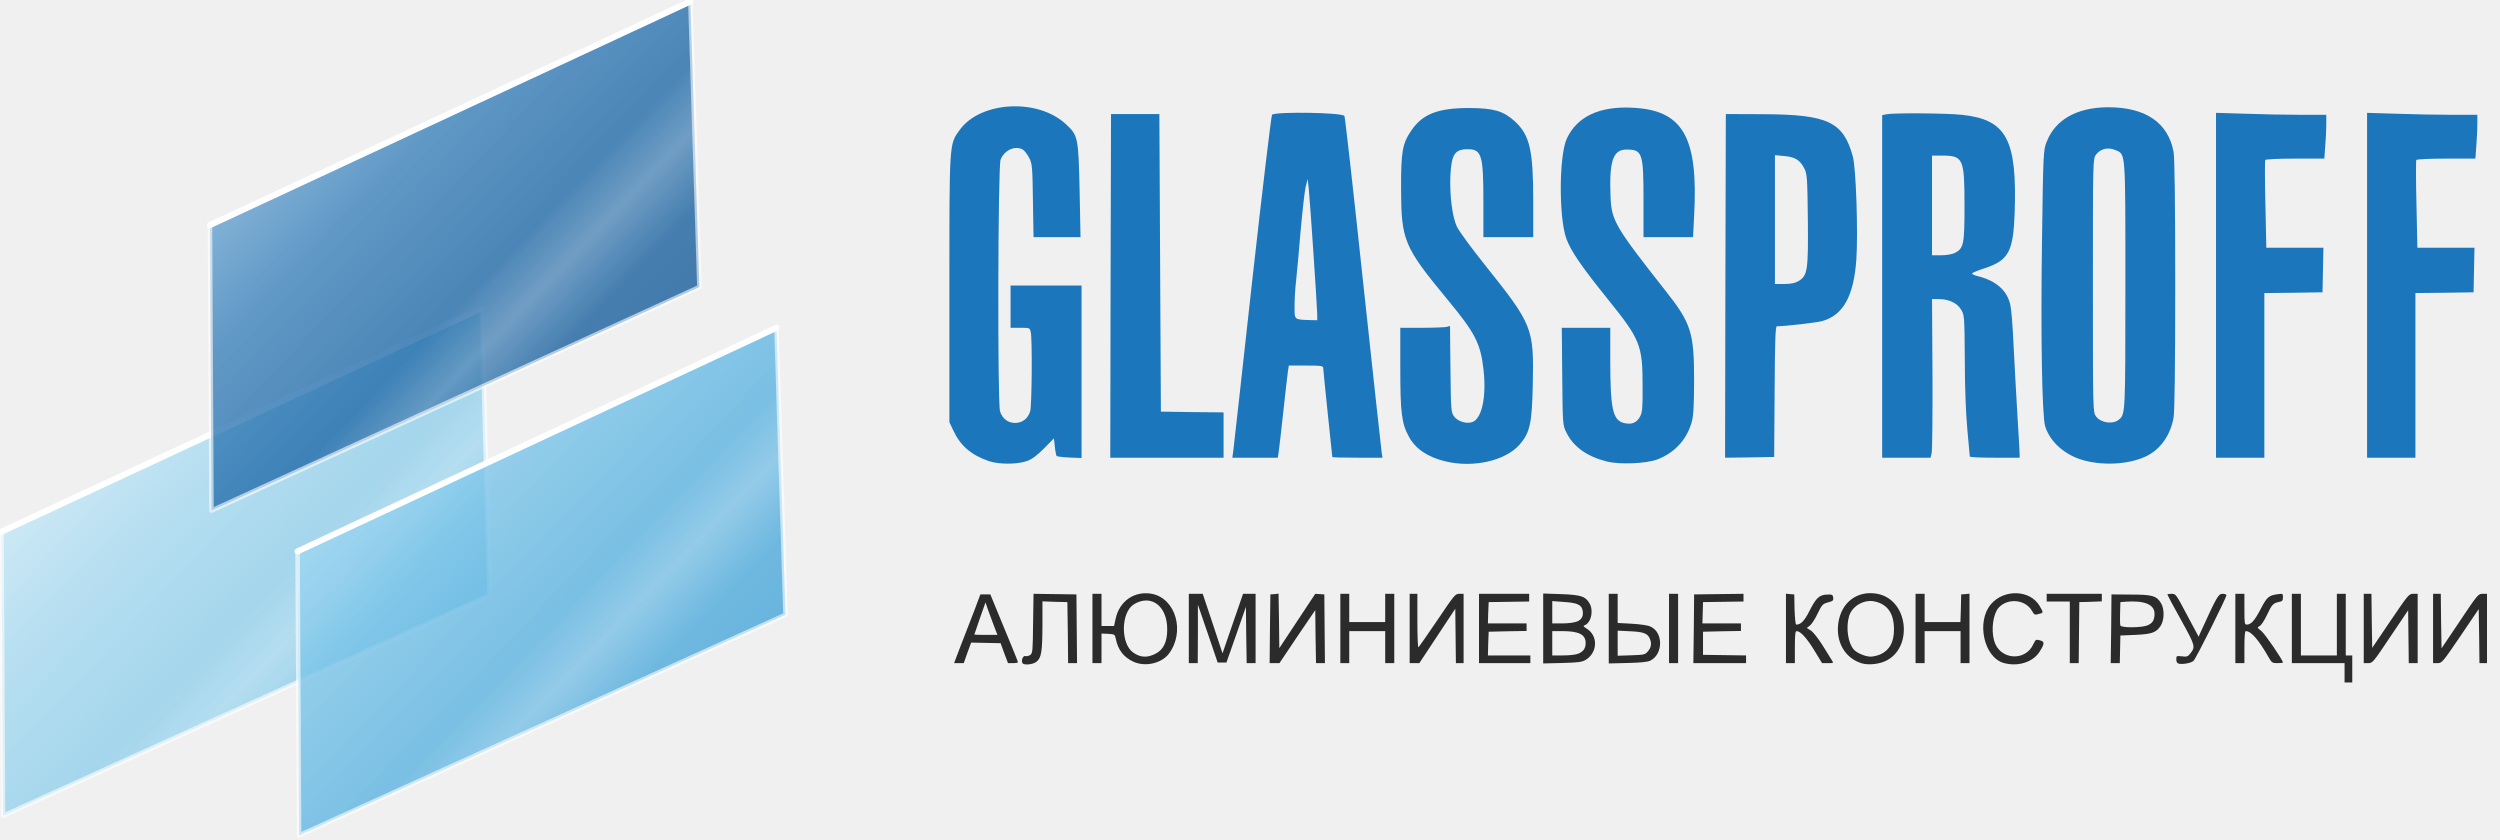
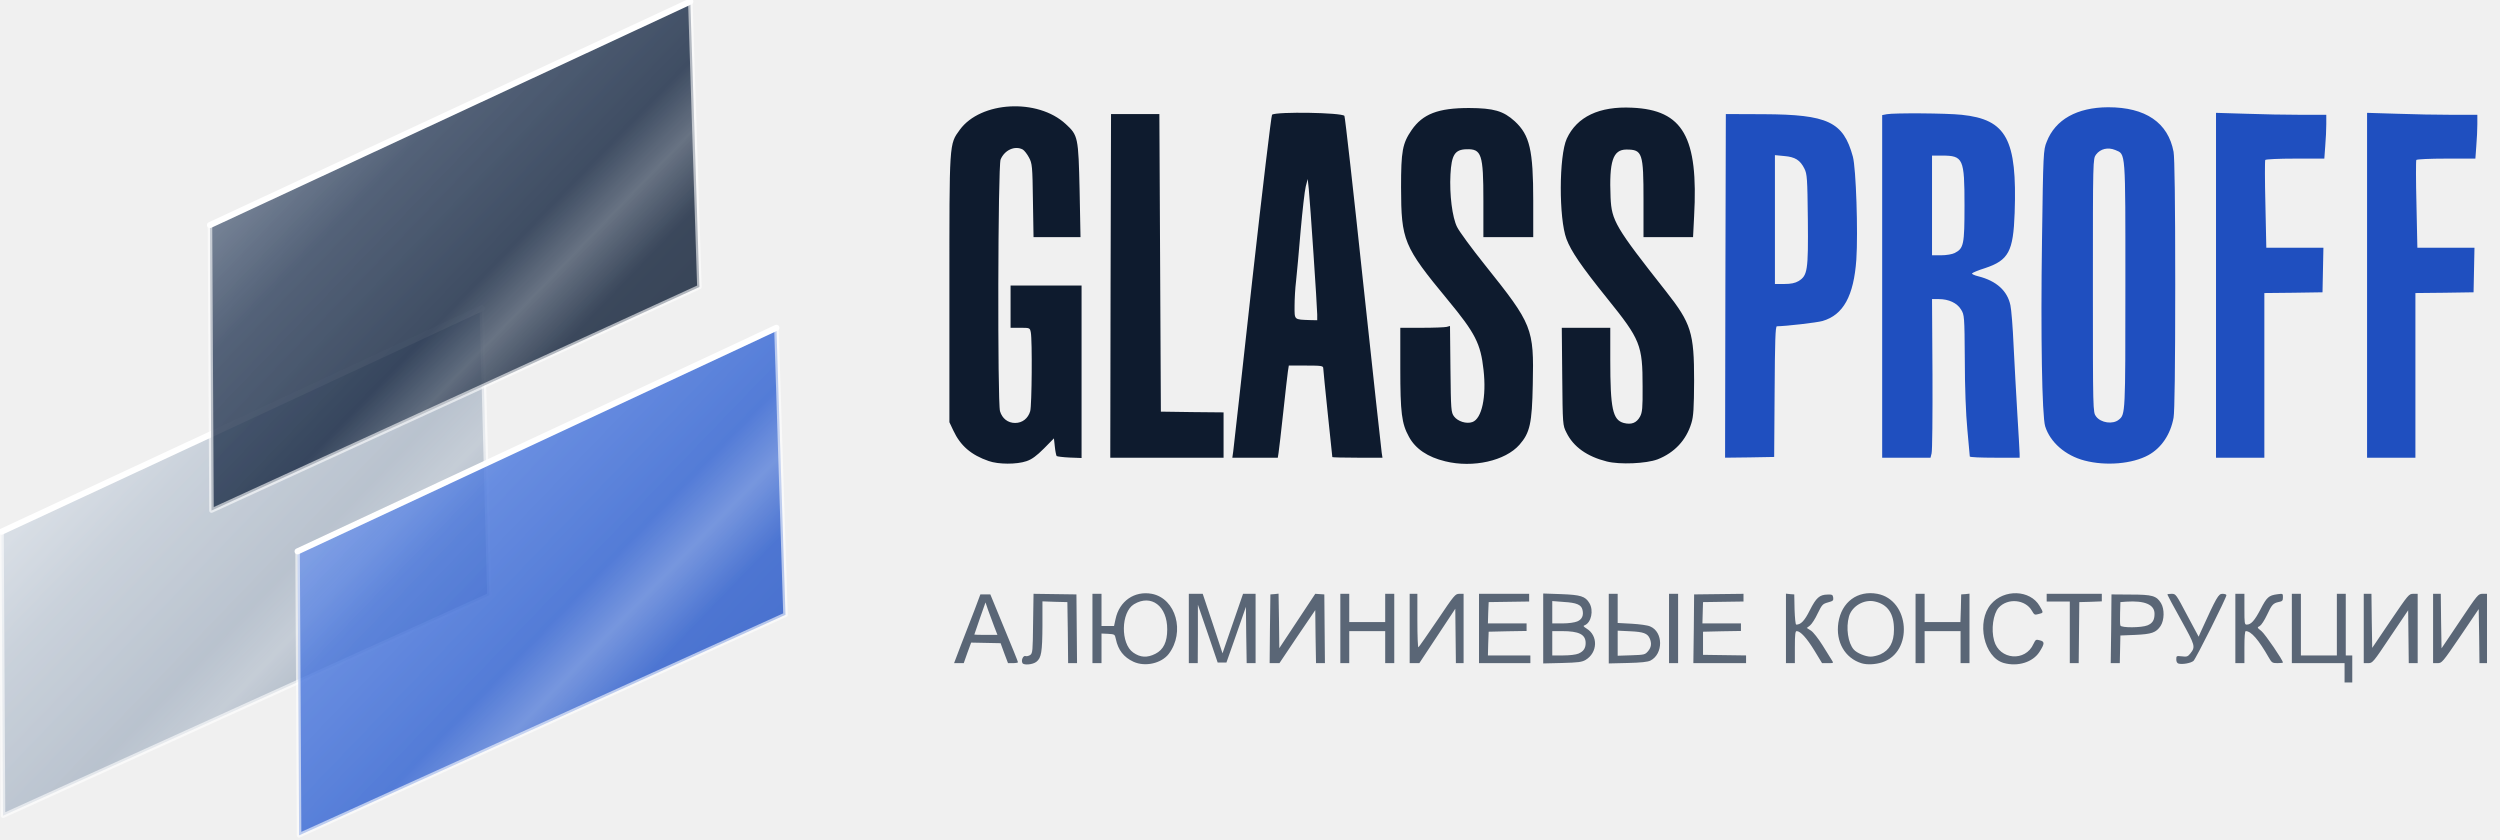
<svg xmlns="http://www.w3.org/2000/svg" viewBox="0 0 1655 556" role="img" aria-label="GlassProff - алюминиевые конструкции">
  <defs>
    <linearGradient id="sh" x1="0" y1="0" x2="1" y2="1">
      <stop offset="0" stop-color="#fff" stop-opacity=".55" />
      <stop offset=".35" stop-color="#fff" stop-opacity=".08" />
      <stop offset=".55" stop-color="#fff" stop-opacity="0" />
      <stop offset=".62" stop-color="#fff" stop-opacity=".22" />
      <stop offset=".7" stop-color="#fff" stop-opacity="0" />
    </linearGradient>
    <linearGradient id="glt" x1="0" y1="0" x2="1" y2="1">
-       <stop offset="0" stop-color="#BFE6F7" />
-       <stop offset="1" stop-color="#6CBDE2" />
+       <stop offset="0" stop-color="#D5DDE6" />
+       <stop offset="1" stop-color="#8E9CAE" />
    </linearGradient>
    <linearGradient id="gmd" x1="0" y1="0" x2="1" y2="1">
-       <stop offset="0" stop-color="#8ED3F1" />
-       <stop offset="1" stop-color="#3399D3" />
+       <stop offset="0" stop-color="#4F7FE8" />
+       <stop offset="1" stop-color="#1F4FBF" />
    </linearGradient>
    <linearGradient id="gdk" x1="0" y1="0" x2="1" y2="1">
-       <stop offset="0" stop-color="#3C8DCB" />
-       <stop offset="1" stop-color="#0B4F8C" />
+       <stop offset="0" stop-color="#2E4466" />
+       <stop offset="1" stop-color="#0E1B2E" />
    </linearGradient>
  </defs>
-   <polygon points="1,352 319,204 324,394 2,540" fill="url(#glt)" fill-opacity=".8" />
+   <polygon points="1,352 319,204 324,394 2,540" fill="url(#glt)" fill-opacity=".84" />
  <polygon points="1,352 319,204 324,394 2,540" fill="url(#sh)" />
  <polygon points="1,352 319,204 324,394 2,540" fill="none" stroke="#fff" stroke-opacity=".6" stroke-width="3" stroke-linejoin="round" />
  <line x1="1" y1="352" x2="319" y2="204" stroke="#fff" stroke-width="4" stroke-linecap="round" />
-   <polygon points="197,365 514,217 520,407 198,553" fill="url(#gmd)" fill-opacity=".8" />
+   <polygon points="197,365 514,217 520,407 198,553" fill="url(#gmd)" fill-opacity=".84" />
  <polygon points="197,365 514,217 520,407 198,553" fill="url(#sh)" />
  <polygon points="197,365 514,217 520,407 198,553" fill="none" stroke="#fff" stroke-opacity=".6" stroke-width="3" stroke-linejoin="round" />
  <line x1="197" y1="365" x2="514" y2="217" stroke="#fff" stroke-width="4" stroke-linecap="round" />
-   <polygon points="139,149 457,1 463,190 140,338" fill="url(#gdk)" fill-opacity=".8" />
+   <polygon points="139,149 457,1 463,190 140,338" fill="url(#gdk)" fill-opacity=".84" />
  <polygon points="139,149 457,1 463,190 140,338" fill="url(#sh)" />
  <polygon points="139,149 457,1 463,190 140,338" fill="none" stroke="#fff" stroke-opacity=".6" stroke-width="3" stroke-linejoin="round" />
  <line x1="139" y1="149" x2="457" y2="1" stroke="#fff" stroke-width="4" stroke-linecap="round" />
-   <path fill="#1B76BC" d="M654.5 305.2C642.9 301.2 635.8 295.1 631.1 285.0L628.5 279.5L628.5 191.5C628.5 93.3 628.3 95.7 635.4 85.9C649.2 67.0 686.9 64.9 705.5 82.1C713.7 89.6 713.9 90.8 714.7 126.0L715.3 157.0L699.8 157.0L684.2 157.0L683.8 132.8C683.5 110.0 683.3 108.2 681.2 104.3C680.0 102.0 678.1 99.6 677.1 99.0C671.9 96.2 665.0 99.3 662.4 105.6C660.6 109.8 660.3 266.0 662.0 272.2C663.4 277.0 667.2 280.0 672.0 280.0C676.8 280.0 680.6 277.0 682.0 272.2C683.1 268.2 683.4 225.3 682.4 220.1C681.8 217.0 681.7 217.0 675.4 217.0L669.0 217.0L669.0 203.0L669.0 189.0L692.5 189.0L716.0 189.0L716.0 246.1L716.0 303.2L708.1 302.9C703.7 302.7 699.9 302.2 699.5 301.9C699.2 301.5 698.6 298.7 698.3 295.7L697.7 290.2L691.1 296.9C686.2 301.8 683.1 304.1 679.5 305.3C673.1 307.5 661.0 307.5 654.5 305.2ZM956.8 305.4C945.1 302.6 937.0 297.1 932.7 289.1C927.9 280.4 927.0 273.3 927.0 243.8L927.0 217.0L941.2 217.0C949.1 217.0 956.5 216.7 957.7 216.4L959.9 215.8L960.2 244.3C960.5 271.5 960.6 273.0 962.6 275.7C965.1 279.0 970.8 280.8 974.7 279.4C981.0 277.2 984.1 262.6 982.1 244.9C980.2 227.5 976.7 220.6 958.4 198.5C929.1 163.0 927.6 159.3 927.5 124.0C927.5 100.0 928.4 95.0 934.5 86.1C941.9 75.4 952.1 71.5 972.5 71.5C988.9 71.6 995.2 73.4 1002.8 80.3C1012.7 89.5 1015.0 99.3 1015.0 133.0L1015.0 157.0L998.5 157.0L982.0 157.0L982.0 132.8C982.0 102.0 980.8 98.5 970.8 98.8C963.1 99.0 960.9 102.5 960.2 115.5C959.5 128.7 961.4 144.0 964.6 150.3C966.0 153.2 974.3 164.5 983.1 175.5C1014.6 214.9 1015.5 217.2 1014.7 254.5C1014.2 280.4 1012.8 286.5 1005.9 294.4C996.5 305.1 975.1 309.9 956.8 305.4ZM1063.7 305.5C1050.6 302.2 1041.6 295.8 1037.0 286.4C1034.5 281.5 1034.5 281.2 1034.2 249.2L1033.9 217.0L1049.9 217.0L1066.0 217.0L1066.0 238.2C1066.0 270.6 1067.6 278.0 1074.9 280.0C1080.0 281.3 1083.4 280.0 1085.7 275.8C1087.2 273.0 1087.5 270.1 1087.4 256.0C1087.4 228.3 1086.0 224.9 1064.0 197.6C1046.7 176.1 1040.1 166.4 1037.0 158.2C1031.9 144.6 1032.0 103.2 1037.2 91.8C1043.9 77.3 1058.7 70.2 1080.5 71.3C1114.2 72.8 1124.4 90.7 1121.5 143.2L1120.8 157.0L1104.4 157.0L1088.0 157.0L1088.0 132.5C1088.0 101.2 1087.3 99.0 1076.7 99.0C1067.7 99.0 1065.2 106.8 1066.2 130.8C1066.9 146.1 1069.3 150.3 1102.9 192.9C1119.6 214.1 1121.5 220.3 1121.5 252.0C1121.4 270.2 1121.1 275.6 1119.7 280.1C1116.3 291.4 1108.5 299.7 1097.3 304.1C1089.8 306.9 1072.4 307.7 1063.7 305.5ZM1380.0 304.9C1367.3 301.6 1357.2 292.8 1353.9 282.2C1351.8 275.3 1350.9 221.5 1351.8 159.5C1352.6 101.1 1352.7 99.3 1354.9 93.9C1360.6 79.1 1375.0 71.1 1395.6 71.0C1420.4 71.0 1435.3 81.2 1438.9 100.5C1439.6 104.4 1440.0 133.5 1440.0 188.5C1440.0 243.5 1439.6 272.6 1438.9 276.5C1436.9 287.6 1430.8 296.6 1422.2 301.3C1411.6 307.1 1394.1 308.6 1380.0 304.9ZM735.2 189.2L735.5 75.5L751.5 75.5L767.5 75.5L768.0 174.0L768.5 272.5L789.2 272.8L810.0 273.0L810.0 288.0L810.0 303.0L772.5 303.0L735.0 303.0L735.2 189.2ZM816.4 298.8C816.7 296.4 822.4 245.5 829.0 185.5C835.7 125.6 841.6 76.3 842.1 75.9C845.6 73.8 888.0 74.5 890.0 76.7C890.4 77.1 896.0 126.8 902.4 187.0C908.9 247.2 914.4 298.0 914.7 299.8L915.2 303.0L898.6 303.0C889.5 303.0 882.0 302.8 882.0 302.6C882.0 302.4 880.6 289.5 879.0 274.0C877.4 258.5 876.0 244.9 876.0 243.9C876.0 242.2 875.1 242.0 864.6 242.0L853.2 242.0L852.6 245.8C852.3 247.8 850.9 260.1 849.5 273.0C848.1 285.9 846.7 298.0 846.4 299.8L845.9 303.0L830.8 303.0L815.8 303.0L816.4 298.8ZM1142.2 189.3L1142.5 75.5L1167.5 75.6C1210.1 75.8 1220.3 80.6 1226.6 103.7C1228.7 111.4 1230.1 153.8 1228.9 171.8C1227.2 195.9 1220.3 208.5 1206.5 212.5C1202.5 213.6 1182.6 215.9 1176.3 216.0C1175.3 216.0 1175.0 225.7 1174.8 259.2L1174.5 302.5L1158.2 302.8L1142.0 303.0L1142.2 189.3ZM1246.0 189.6L1246.0 76.2L1249.1 75.6C1254.0 74.7 1288.4 74.9 1298.7 76.0C1328.3 79.1 1335.4 92.2 1333.7 141.0C1332.8 166.5 1329.7 172.3 1314.1 177.5C1309.6 178.9 1305.8 180.5 1305.5 181.0C1305.2 181.4 1307.1 182.3 1309.6 182.9C1321.6 185.9 1328.9 192.5 1330.9 202.1C1331.5 204.8 1332.5 216.8 1333.0 228.8C1333.6 240.7 1334.7 261.2 1335.5 274.3C1336.3 287.4 1337.0 299.2 1337.0 300.6L1337.0 303.0L1320.5 303.0C1311.4 303.0 1304.0 302.7 1304.0 302.2C1304.0 301.8 1303.3 293.9 1302.4 284.5C1301.4 274.2 1300.7 255.8 1300.7 238.0C1300.5 209.2 1300.4 208.4 1298.2 204.9C1295.6 200.6 1290.1 198.0 1283.5 198.0L1279.0 198.0L1279.3 247.8C1279.4 275.1 1279.2 298.7 1278.7 300.2L1278.0 303.0L1262.0 303.0L1246.0 303.0L1246.0 189.6ZM1467.0 188.8L1467.0 74.7L1486.7 75.3C1497.5 75.7 1513.9 76.0 1523.2 76.0L1540.0 76.0L1540.0 82.2C1540.0 85.7 1539.7 92.2 1539.3 96.8L1538.7 105.0L1519.4 105.0C1508.8 105.0 1499.9 105.4 1499.6 105.9C1499.3 106.4 1499.3 119.6 1499.7 135.4L1500.3 164.0L1519.2 164.0L1538.1 164.0L1537.8 178.8L1537.5 193.5L1518.2 193.8L1499.0 194.0L1499.0 248.5L1499.0 303.0L1483.0 303.0L1467.0 303.0L1467.0 188.8ZM1567.0 188.8L1567.0 74.7L1586.7 75.3C1597.5 75.7 1613.9 76.0 1623.2 76.0L1640.0 76.0L1640.0 82.2C1640.0 85.7 1639.7 92.2 1639.3 96.8L1638.7 105.0L1619.4 105.0C1608.8 105.0 1599.9 105.4 1599.6 105.9C1599.3 106.4 1599.3 119.6 1599.7 135.4L1600.3 164.0L1619.2 164.0L1638.1 164.0L1637.8 178.8L1637.5 193.5L1618.2 193.8L1599.0 194.0L1599.0 248.5L1599.0 303.0L1583.0 303.0L1567.0 303.0L1567.0 188.8ZM1402.7 277.8C1407.0 274.3 1407.0 273.9 1407.0 189.0C1407.0 98.4 1407.3 102.3 1400.3 99.3C1395.4 97.3 1390.5 98.5 1387.6 102.3C1385.5 105.1 1385.5 105.4 1385.5 189.0C1385.5 272.5 1385.5 272.9 1387.6 275.7C1390.8 280.0 1398.8 281.1 1402.7 277.8ZM872.0 208.2C872.0 203.5 867.3 133.8 866.4 125.0L865.7 118.5L864.4 123.5C863.7 126.2 862.2 139.5 861.0 153.0C859.9 166.5 858.5 181.3 858.0 186.0C857.4 190.7 857.0 198.2 857.0 202.7C857.0 211.9 856.5 211.5 867.2 211.9L872.0 212.0L872.0 208.2ZM1190.6 186.1C1196.6 182.4 1197.1 179.2 1196.8 145.5C1196.5 117.8 1196.3 115.2 1194.5 111.6C1191.7 106.0 1188.4 103.9 1181.2 103.3L1175.0 102.7L1175.0 145.4L1175.0 188.0L1181.2 188.0C1185.6 188.0 1188.4 187.4 1190.6 186.1ZM1294.0 167.5C1300.0 164.4 1300.5 162.0 1300.5 136.0C1300.5 104.9 1299.7 103.0 1285.5 103.0L1279.0 103.0L1279.0 136.0L1279.0 169.0L1285.0 169.0C1288.5 169.0 1292.4 168.3 1294.0 167.5Z" />
-   <path fill="#2B2B2B" d="M1552.1 445.4L1552.1 439.0L1534.7 439.0L1517.2 439.0L1517.2 416.1L1517.2 393.1L1520.2 393.1L1523.2 393.1L1523.2 413.5L1523.2 433.9L1535.1 433.9L1547.0 433.9L1547.0 413.5L1547.0 393.1L1550.0 393.1L1552.9 393.1L1552.9 413.5L1552.9 433.9L1555.1 433.9L1557.2 433.9L1557.2 442.8L1557.2 451.8L1554.6 451.8L1552.1 451.8L1552.1 445.4ZM676.9 439.0C675.8 437.2 677.3 433.8 678.9 434.3C679.7 434.6 681.1 434.2 682.0 433.6C683.6 432.4 683.7 431.0 683.9 412.7L684.2 393.1L698.4 393.3L712.6 393.5L712.8 416.3L713.0 439.0L710.1 439.0L707.1 439.0L706.9 418.8L706.6 398.6L698.3 398.4L690.1 398.1L690.1 414.1C690.0 431.6 689.4 435.5 686.1 438.1C683.7 440.0 677.8 440.5 676.9 439.0ZM750.4 438.1C743.9 435.1 740.2 430.3 738.7 423.1C738.0 419.9 738.0 419.9 733.6 419.6L729.2 419.4L729.2 429.2L729.2 439.0L726.2 439.0L723.2 439.0L723.2 416.1L723.2 393.1L726.2 393.1L729.2 393.1L729.2 403.7L729.2 414.4L733.4 414.4L737.5 414.4L738.5 409.8C741.0 397.9 751.0 391.0 762.5 393.1C778.5 396.2 784.7 418.4 773.7 432.9C768.8 439.2 758.1 441.6 750.4 438.1ZM1232.4 439.1C1221.3 435.7 1215.1 424.8 1217.0 412.2C1219.1 398.5 1229.7 390.7 1242.8 393.1C1264.4 397.2 1266.8 431.7 1245.9 438.5C1241.4 439.9 1236.1 440.2 1232.4 439.1ZM1326.5 438.9C1313.3 435.2 1308.2 411.5 1318.0 400.0C1326.7 389.8 1343.9 390.4 1350.2 401.1C1352.9 405.7 1352.9 405.7 1349.5 406.5C1347.0 407.2 1346.7 407.1 1345.1 404.3C1340.8 396.8 1329.1 395.7 1323.1 402.3C1319.5 406.3 1318.0 416.7 1320.1 424.1C1323.6 436.9 1340.9 438.3 1346.2 426.2C1347.6 423.3 1347.8 423.2 1350.4 423.9C1353.7 424.7 1353.6 426.1 1350.1 431.6C1345.7 438.4 1335.8 441.5 1326.5 438.9ZM1442.2 439.3C1441.2 439.0 1440.7 438.0 1440.7 436.5C1440.7 434.2 1440.8 434.1 1444.4 434.5C1447.7 434.9 1448.3 434.7 1450.0 432.6C1453.5 428.1 1453.3 427.5 1443.8 410.3C1438.8 401.4 1434.8 393.8 1434.8 393.6C1434.8 393.3 1436.0 393.1 1437.6 393.1C1440.4 393.1 1440.5 393.3 1447.9 407.3L1455.5 421.5L1456.8 418.5C1467.5 395.0 1468.6 393.1 1471.3 393.1C1472.7 393.1 1473.9 393.5 1473.9 394.0C1473.9 395.7 1453.7 436.1 1452.1 437.5C1450.4 439.0 1444.8 440.0 1442.2 439.3ZM636.2 426.9C638.8 420.2 642.7 410.0 645.0 404.2L649.0 393.5L652.3 393.5L655.6 393.5L664.7 415.6C669.8 427.8 673.9 438.0 673.9 438.4C673.9 438.7 672.4 439.0 670.6 439.0L667.3 439.0L664.8 432.4L662.4 425.8L652.6 425.6L642.9 425.4L640.4 432.2L638.0 439.0L634.8 439.0L631.6 439.0L636.2 426.9ZM787.0 416.1L787.0 393.1L791.6 393.1L796.2 393.1L802.8 412.8L809.3 432.5L816.1 412.8L822.9 393.1L827.0 393.1L831.2 393.1L831.2 416.1L831.2 439.0L828.2 439.0L825.3 439.0L825.0 420.3L824.8 401.7L818.4 420.1L811.9 438.6L809.0 438.6L806.1 438.6L799.6 419.5L793.0 400.3L793.0 419.7L792.9 439.0L789.9 439.0L787.0 439.0L787.0 416.1ZM840.7 416.3L841.0 393.5L843.7 393.3L846.4 393.0L846.7 411.0L846.9 429.1L858.8 411.1L870.7 393.1L873.7 393.3L876.7 393.5L876.9 416.3L877.1 439.0L874.1 439.0L871.2 439.0L870.9 421.4L870.7 403.9L858.8 421.4L847.0 439.0L843.7 439.0L840.5 439.0L840.7 416.3ZM887.3 416.1L887.3 393.1L890.3 393.1L893.2 393.1L893.2 402.5L893.2 411.8L905.1 411.8L917.0 411.8L917.0 402.5L917.0 393.1L920.0 393.1L923.0 393.1L923.0 416.1L923.0 439.0L920.0 439.0L917.0 439.0L917.0 428.4L917.0 417.8L905.1 417.8L893.2 417.8L893.2 428.4L893.2 439.0L890.3 439.0L887.3 439.0L887.3 416.1ZM933.2 416.1L933.2 393.1L935.7 393.1L938.3 393.1L938.3 411.0C938.3 420.9 938.6 428.7 939.0 428.5C939.4 428.2 945.0 420.2 951.5 410.6C962.8 393.8 963.4 393.1 966.1 393.1L968.9 393.1L968.9 416.1L968.9 439.0L966.4 439.0L963.8 439.0L963.6 421.0L963.4 403.0L951.5 421.0L939.6 439.0L936.4 439.0L933.2 439.0L933.2 416.1ZM979.1 416.1L979.1 393.1L995.7 393.1L1012.3 393.1L1012.3 395.6L1012.3 398.2L998.9 398.4L985.5 398.6L985.2 405.6L985.0 412.7L997.8 412.7L1010.6 412.7L1010.6 415.2L1010.6 417.7L998.0 417.9L985.5 418.2L985.2 426.0L985.0 433.9L999.0 433.9L1013.1 433.9L1013.1 436.5L1013.1 439.0L996.1 439.0L979.1 439.0L979.1 416.1ZM1021.6 416.0L1021.6 392.9L1033.3 393.3C1046.4 393.8 1049.5 394.7 1052.2 399.3C1055.1 404.1 1053.4 412.2 1049.1 413.9C1047.9 414.3 1048.1 414.7 1050.3 416.1C1058.1 420.8 1057.7 432.1 1049.6 436.9C1047.1 438.3 1044.9 438.6 1034.1 438.9L1021.6 439.2L1021.6 416.0ZM1065.0 416.1L1065.0 393.1L1067.9 393.1L1070.9 393.1L1070.9 402.7L1070.9 412.4L1080.1 412.9C1085.3 413.2 1090.7 413.9 1092.4 414.7C1101.1 418.3 1101.2 432.9 1092.6 437.3C1090.8 438.2 1086.4 438.7 1077.5 438.9L1065.0 439.2L1065.0 416.1ZM1104.9 416.1L1104.9 393.1L1107.9 393.1L1110.9 393.1L1110.9 416.1L1110.9 439.0L1107.9 439.0L1104.9 439.0L1104.9 416.1ZM1121.3 416.3L1121.5 393.5L1137.9 393.3L1154.2 393.1L1154.2 395.6L1154.2 398.2L1140.8 398.4L1127.4 398.6L1127.2 405.6L1127.0 412.7L1139.7 412.7L1152.5 412.7L1152.5 415.2L1152.5 417.7L1140.0 417.9L1127.4 418.2L1127.4 425.8L1127.4 433.5L1141.7 433.7L1155.9 433.9L1155.9 436.5L1155.9 439.0L1138.5 439.0L1121.0 439.0L1121.3 416.3ZM1182.3 416.0L1182.3 393.0L1185.0 393.3L1187.8 393.5L1188.0 403.5C1188.2 409.0 1188.6 413.5 1189.1 413.5C1192.2 413.5 1194.6 411.0 1198.1 404.0C1202.3 395.7 1204.5 393.7 1209.8 393.6C1212.9 393.5 1213.3 393.7 1213.6 395.7C1213.8 397.6 1213.4 397.9 1210.1 398.8C1206.6 399.8 1206.2 400.2 1203.3 406.1C1201.7 409.6 1199.4 413.1 1198.2 414.1L1196.1 415.7L1198.9 417.5C1200.5 418.6 1203.7 422.7 1206.6 427.3C1209.2 431.6 1212.0 436.0 1212.7 437.1C1213.9 439.0 1213.9 439.0 1210.1 439.0L1206.2 439.0L1201.1 430.6C1196.0 422.3 1191.9 417.8 1189.4 417.8C1188.5 417.8 1188.2 419.8 1188.2 428.4L1188.2 439.0L1185.3 439.0L1182.3 439.0L1182.3 416.0ZM1268.1 416.1L1268.1 393.1L1271.1 393.1L1274.1 393.1L1274.1 402.5L1274.1 411.8L1286.0 411.8L1297.8 411.8L1298.1 402.7L1298.3 393.5L1301.1 393.3L1303.8 393.0L1303.8 416.0L1303.8 439.0L1300.9 439.0L1297.9 439.0L1297.9 428.4L1297.9 417.8L1286.0 417.8L1274.1 417.8L1274.1 428.4L1274.1 439.0L1271.1 439.0L1268.1 439.0L1268.1 416.1ZM1370.2 418.6L1370.2 398.2L1362.5 398.2L1354.9 398.2L1354.9 395.7L1354.9 393.1L1373.1 393.1L1391.4 393.1L1391.4 395.6L1391.4 398.1L1384.0 398.4L1376.5 398.6L1376.3 418.8L1376.1 439.0L1373.1 439.0L1370.2 439.0L1370.2 418.6ZM1397.6 416.3L1397.8 393.5L1410.5 393.6C1424.8 393.6 1427.6 394.4 1430.6 399.3C1433.0 403.3 1432.8 410.6 1430.3 414.4C1427.3 418.8 1424.5 419.8 1413.5 420.3L1403.7 420.7L1403.5 429.9L1403.3 439.0L1400.3 439.0L1397.3 439.0L1397.6 416.3ZM1479.8 416.1L1479.8 393.1L1482.8 393.1L1485.8 393.1L1485.8 403.3C1485.8 412.5 1485.9 413.5 1487.3 413.5C1490.2 413.5 1492.5 410.9 1496.4 403.5C1500.6 395.3 1501.9 394.2 1507.5 393.4C1511.3 392.9 1511.3 392.9 1511.3 395.4C1511.3 397.6 1510.9 398.1 1508.6 398.5C1504.8 399.3 1503.9 400.3 1500.7 407.2C1499.1 410.6 1497.0 413.8 1496.0 414.4C1494.1 415.4 1494.1 415.4 1497.1 417.8C1499.6 419.9 1511.3 437.0 1511.3 438.6C1511.3 438.8 1509.7 439.0 1507.7 439.0C1504.3 439.0 1503.9 438.7 1502.0 435.4C1495.2 423.5 1490.3 417.8 1486.7 417.8C1486.1 417.8 1485.8 421.5 1485.8 428.4L1485.8 439.0L1482.8 439.0L1479.8 439.0L1479.8 416.1ZM1564.8 416.1L1564.8 393.1L1567.4 393.1L1569.9 393.1L1570.1 411.0L1570.4 428.9L1582.5 411.0C1594.4 393.5 1594.7 393.1 1597.6 393.1L1600.5 393.1L1600.5 416.1L1600.5 439.0L1597.6 439.0L1594.6 439.0L1594.4 421.5L1594.2 404.0L1582.4 421.5C1571.0 438.6 1570.6 439.0 1567.8 439.0L1564.8 439.0L1564.8 416.1ZM1610.7 416.1L1610.7 393.1L1613.3 393.1L1615.8 393.1L1616.0 411.2L1616.3 429.2L1628.4 411.2C1640.3 393.4 1640.6 393.1 1643.5 393.1L1646.4 393.1L1646.4 416.1L1646.4 439.0L1643.9 439.0L1641.4 439.0L1641.2 421.1L1640.9 403.2L1628.8 421.1C1616.9 438.6 1616.5 439.0 1613.7 439.0L1610.7 439.0L1610.7 416.1ZM764.9 432.8C770.2 430.1 772.7 425.0 772.7 416.7C772.8 401.2 762.1 393.1 750.7 400.0C742.0 405.3 741.7 426.1 750.2 432.0C754.9 435.3 759.4 435.6 764.9 432.8ZM1244.8 433.2C1250.9 430.4 1253.8 425.1 1253.8 416.9C1253.9 406.3 1249.7 400.1 1241.2 398.2C1234.0 396.5 1225.9 401.3 1224.0 408.2C1221.9 415.7 1223.4 425.7 1227.2 430.0C1229.2 432.3 1234.9 434.7 1238.4 434.7C1240.0 434.7 1242.9 434.0 1244.8 433.2ZM1044.9 432.7C1048.2 431.3 1049.7 429.2 1049.7 425.7C1049.7 420.0 1045.3 417.8 1034.1 417.8L1027.6 417.8L1027.6 425.8L1027.6 433.9L1034.8 433.9C1039.1 433.9 1043.2 433.4 1044.9 432.7ZM1091.0 431.1C1093.2 428.5 1093.5 425.8 1092.1 422.6C1090.6 419.3 1088.0 418.3 1079.2 417.9L1070.9 417.5L1070.9 425.8L1070.9 434.1L1079.9 433.8C1088.6 433.5 1089.0 433.4 1091.0 431.1ZM658.1 414.6C656.9 411.4 655.1 406.6 654.1 403.8L652.4 398.8L648.7 409.3C646.7 415.1 645.0 419.9 645.0 420.1C645.0 420.2 648.4 420.3 652.6 420.3L660.3 420.3L658.1 414.6ZM1421.6 414.0C1425.0 412.6 1426.3 410.5 1426.3 406.3C1426.3 400.2 1419.8 397.5 1407.6 398.3L1403.7 398.6L1403.5 405.8C1403.4 409.7 1403.4 413.4 1403.7 414.1C1404.3 415.7 1417.7 415.6 1421.6 414.0ZM1044.1 411.4C1047.3 410.1 1048.5 407.4 1047.6 403.7C1046.8 400.3 1043.7 399.0 1035.3 398.5L1027.6 397.9L1027.6 405.3L1027.6 412.7L1034.4 412.7C1038.4 412.7 1042.4 412.1 1044.1 411.4Z" />
+   <path fill="#0E1B2E" d="M654.5 305.2C642.9 301.2 635.8 295.1 631.1 285.0L628.5 279.5L628.5 191.5C628.5 93.3 628.3 95.7 635.4 85.9C649.2 67.0 686.9 64.9 705.5 82.1C713.7 89.6 713.9 90.8 714.7 126.0L715.3 157.0L699.8 157.0L684.2 157.0L683.8 132.8C683.5 110.0 683.3 108.2 681.2 104.3C680.0 102.0 678.1 99.6 677.1 99.0C671.9 96.2 665.0 99.3 662.4 105.6C660.6 109.8 660.3 266.0 662.0 272.2C663.4 277.0 667.2 280.0 672.0 280.0C676.8 280.0 680.6 277.0 682.0 272.2C683.1 268.2 683.4 225.3 682.4 220.1C681.8 217.0 681.7 217.0 675.4 217.0L669.0 217.0L669.0 203.0L669.0 189.0L692.5 189.0L716.0 189.0L716.0 246.1L716.0 303.2L708.1 302.9C703.7 302.7 699.9 302.2 699.5 301.9C699.2 301.5 698.6 298.7 698.3 295.7L697.7 290.2L691.1 296.9C686.2 301.8 683.1 304.1 679.5 305.3C673.1 307.5 661.0 307.5 654.5 305.2ZM956.8 305.4C945.1 302.6 937.0 297.1 932.7 289.1C927.9 280.4 927.0 273.3 927.0 243.8L927.0 217.0L941.2 217.0C949.1 217.0 956.5 216.7 957.7 216.4L959.9 215.8L960.2 244.3C960.5 271.5 960.6 273.0 962.6 275.7C965.1 279.0 970.8 280.8 974.7 279.4C981.0 277.2 984.1 262.6 982.1 244.9C980.2 227.5 976.7 220.6 958.4 198.5C929.1 163.0 927.6 159.3 927.5 124.0C927.5 100.0 928.4 95.0 934.5 86.1C941.9 75.4 952.1 71.5 972.5 71.5C988.9 71.6 995.2 73.4 1002.8 80.3C1012.7 89.5 1015.0 99.3 1015.0 133.0L1015.0 157.0L998.5 157.0L982.0 157.0L982.0 132.8C982.0 102.0 980.8 98.5 970.8 98.8C963.1 99.0 960.9 102.5 960.2 115.5C959.5 128.7 961.4 144.0 964.6 150.3C966.0 153.2 974.3 164.5 983.1 175.5C1014.6 214.9 1015.5 217.2 1014.7 254.5C1014.2 280.4 1012.8 286.5 1005.9 294.4C996.5 305.1 975.1 309.9 956.8 305.4ZM1063.7 305.5C1050.6 302.2 1041.6 295.8 1037.0 286.4C1034.5 281.5 1034.5 281.2 1034.2 249.2L1033.9 217.0L1049.9 217.0L1066.0 217.0L1066.0 238.2C1066.0 270.6 1067.6 278.0 1074.9 280.0C1080.0 281.3 1083.4 280.0 1085.7 275.8C1087.2 273.0 1087.5 270.1 1087.4 256.0C1087.4 228.3 1086.0 224.9 1064.0 197.6C1046.7 176.1 1040.1 166.4 1037.0 158.2C1031.9 144.6 1032.0 103.2 1037.2 91.8C1043.9 77.3 1058.7 70.2 1080.5 71.3C1114.2 72.8 1124.4 90.7 1121.5 143.2L1120.8 157.0L1104.4 157.0L1088.0 157.0L1088.0 132.5C1088.0 101.2 1087.3 99.0 1076.7 99.0C1067.7 99.0 1065.2 106.8 1066.2 130.8C1066.9 146.1 1069.3 150.3 1102.9 192.9C1119.6 214.1 1121.5 220.3 1121.5 252.0C1121.4 270.2 1121.1 275.6 1119.7 280.1C1116.3 291.4 1108.5 299.7 1097.3 304.1C1089.8 306.9 1072.4 307.7 1063.7 305.5ZM735.2 189.2L735.5 75.5L751.5 75.5L767.5 75.5L768.0 174.0L768.5 272.5L789.2 272.8L810.0 273.0L810.0 288.0L810.0 303.0L772.5 303.0L735.0 303.0L735.2 189.2ZM816.4 298.8C816.7 296.4 822.4 245.5 829.0 185.5C835.7 125.6 841.6 76.3 842.1 75.9C845.6 73.8 888.0 74.5 890.0 76.7C890.4 77.1 896.0 126.8 902.4 187.0C908.9 247.2 914.4 298.0 914.7 299.8L915.2 303.0L898.6 303.0C889.5 303.0 882.0 302.8 882.0 302.6C882.0 302.4 880.6 289.5 879.0 274.0C877.4 258.5 876.0 244.9 876.0 243.9C876.0 242.2 875.1 242.0 864.6 242.0L853.2 242.0L852.6 245.8C852.3 247.8 850.9 260.1 849.5 273.0C848.1 285.9 846.7 298.0 846.4 299.8L845.9 303.0L830.8 303.0L815.8 303.0L816.4 298.8ZM872.0 208.2C872.0 203.5 867.3 133.8 866.4 125.0L865.7 118.5L864.4 123.5C863.7 126.2 862.2 139.5 861.0 153.0C859.9 166.5 858.5 181.3 858.0 186.0C857.4 190.7 857.0 198.2 857.0 202.7C857.0 211.9 856.5 211.5 867.2 211.9L872.0 212.0L872.0 208.2Z" />
+   <path fill="#1F4FBF" d="M1380.0 304.9C1367.3 301.6 1357.2 292.8 1353.9 282.2C1351.8 275.3 1350.9 221.5 1351.8 159.5C1352.6 101.1 1352.7 99.3 1354.9 93.9C1360.6 79.1 1375.0 71.1 1395.6 71.0C1420.4 71.0 1435.3 81.2 1438.9 100.5C1439.6 104.4 1440.0 133.5 1440.0 188.5C1440.0 243.5 1439.6 272.6 1438.9 276.5C1436.9 287.6 1430.8 296.6 1422.2 301.3C1411.6 307.1 1394.1 308.6 1380.0 304.9ZM1142.2 189.3L1142.5 75.5L1167.5 75.6C1210.1 75.8 1220.3 80.6 1226.6 103.7C1228.7 111.4 1230.1 153.8 1228.9 171.8C1227.2 195.9 1220.3 208.5 1206.5 212.5C1202.5 213.6 1182.6 215.9 1176.3 216.0C1175.3 216.0 1175.0 225.7 1174.8 259.2L1174.5 302.5L1158.2 302.8L1142.0 303.0L1142.2 189.3ZM1246.0 189.6L1246.0 76.2L1249.1 75.6C1254.0 74.7 1288.4 74.9 1298.7 76.0C1328.3 79.1 1335.4 92.2 1333.7 141.0C1332.8 166.5 1329.7 172.3 1314.1 177.5C1309.6 178.9 1305.8 180.5 1305.5 181.0C1305.2 181.4 1307.1 182.3 1309.6 182.9C1321.6 185.9 1328.9 192.5 1330.9 202.1C1331.5 204.8 1332.5 216.8 1333.0 228.8C1333.6 240.7 1334.7 261.2 1335.5 274.3C1336.3 287.4 1337.0 299.2 1337.0 300.6L1337.0 303.0L1320.5 303.0C1311.4 303.0 1304.0 302.7 1304.0 302.2C1304.0 301.8 1303.3 293.9 1302.4 284.5C1301.4 274.2 1300.7 255.8 1300.7 238.0C1300.5 209.2 1300.4 208.4 1298.2 204.9C1295.6 200.6 1290.1 198.0 1283.5 198.0L1279.0 198.0L1279.3 247.8C1279.4 275.1 1279.2 298.7 1278.7 300.2L1278.0 303.0L1262.0 303.0L1246.0 303.0L1246.0 189.6ZM1467.0 188.8L1467.0 74.7L1486.7 75.3C1497.5 75.7 1513.9 76.0 1523.2 76.0L1540.0 76.0L1540.0 82.2C1540.0 85.7 1539.7 92.2 1539.3 96.8L1538.7 105.0L1519.4 105.0C1508.8 105.0 1499.9 105.4 1499.6 105.9C1499.3 106.4 1499.3 119.6 1499.7 135.4L1500.3 164.0L1519.2 164.0L1538.1 164.0L1537.8 178.8L1537.5 193.5L1518.2 193.8L1499.0 194.0L1499.0 248.5L1499.0 303.0L1483.0 303.0L1467.0 303.0L1467.0 188.8ZM1567.0 188.8L1567.0 74.7L1586.7 75.3C1597.5 75.7 1613.9 76.0 1623.2 76.0L1640.0 76.0L1640.0 82.2C1640.0 85.7 1639.7 92.2 1639.3 96.8L1638.7 105.0L1619.4 105.0C1608.8 105.0 1599.9 105.4 1599.6 105.9C1599.3 106.4 1599.3 119.6 1599.7 135.4L1600.3 164.0L1619.2 164.0L1638.1 164.0L1637.8 178.8L1637.5 193.5L1618.2 193.8L1599.0 194.0L1599.0 248.5L1599.0 303.0L1583.0 303.0L1567.0 303.0L1567.0 188.8ZM1402.7 277.8C1407.0 274.3 1407.0 273.9 1407.0 189.0C1407.0 98.4 1407.3 102.3 1400.3 99.3C1395.4 97.3 1390.5 98.5 1387.6 102.3C1385.5 105.1 1385.5 105.4 1385.5 189.0C1385.5 272.5 1385.5 272.9 1387.6 275.7C1390.8 280.0 1398.8 281.1 1402.7 277.8ZM1190.6 186.1C1196.6 182.4 1197.1 179.2 1196.8 145.5C1196.5 117.8 1196.3 115.2 1194.5 111.6C1191.7 106.0 1188.4 103.9 1181.2 103.3L1175.0 102.7L1175.0 145.4L1175.0 188.0L1181.2 188.0C1185.6 188.0 1188.4 187.4 1190.6 186.1ZM1294.0 167.5C1300.0 164.4 1300.5 162.0 1300.5 136.0C1300.5 104.9 1299.7 103.0 1285.5 103.0L1279.0 103.0L1279.0 136.0L1279.0 169.0L1285.0 169.0C1288.5 169.0 1292.4 168.3 1294.0 167.5Z" />
+   <path fill="#5A6676" d="M1552.1 445.4L1552.1 439.0L1534.7 439.0L1517.2 439.0L1517.2 416.1L1517.2 393.1L1520.2 393.1L1523.2 393.1L1523.2 413.5L1523.2 433.9L1535.1 433.9L1547.0 433.9L1547.0 413.5L1547.0 393.1L1550.0 393.1L1552.9 393.1L1552.9 413.5L1552.9 433.9L1555.1 433.9L1557.2 433.9L1557.2 442.8L1557.2 451.8L1554.6 451.8L1552.1 451.8L1552.1 445.4ZM676.9 439.0C675.8 437.2 677.3 433.8 678.9 434.3C679.7 434.6 681.1 434.2 682.0 433.6C683.6 432.4 683.7 431.0 683.9 412.7L684.2 393.1L698.4 393.3L712.6 393.5L712.8 416.3L713.0 439.0L710.1 439.0L707.1 439.0L706.9 418.8L706.6 398.6L698.3 398.4L690.1 398.1L690.1 414.1C690.0 431.6 689.4 435.5 686.1 438.1C683.7 440.0 677.8 440.5 676.9 439.0ZM750.4 438.1C743.9 435.1 740.2 430.3 738.7 423.1C738.0 419.9 738.0 419.9 733.6 419.6L729.2 419.4L729.2 429.2L729.2 439.0L726.2 439.0L723.2 439.0L723.2 416.1L723.2 393.1L726.2 393.1L729.2 393.1L729.2 403.7L729.2 414.4L733.4 414.4L737.5 414.4L738.5 409.8C741.0 397.9 751.0 391.0 762.5 393.1C778.5 396.2 784.7 418.4 773.7 432.9C768.8 439.2 758.1 441.6 750.4 438.1ZM1232.4 439.1C1221.3 435.7 1215.1 424.8 1217.0 412.2C1219.1 398.5 1229.7 390.7 1242.8 393.1C1264.4 397.2 1266.8 431.7 1245.9 438.5C1241.4 439.9 1236.1 440.2 1232.4 439.1ZM1326.5 438.9C1313.3 435.2 1308.2 411.5 1318.0 400.0C1326.7 389.8 1343.9 390.4 1350.2 401.1C1352.9 405.7 1352.9 405.7 1349.5 406.5C1347.0 407.2 1346.7 407.1 1345.1 404.3C1340.8 396.8 1329.1 395.7 1323.1 402.3C1319.5 406.3 1318.0 416.7 1320.1 424.1C1323.6 436.9 1340.9 438.3 1346.2 426.2C1347.6 423.3 1347.8 423.2 1350.4 423.9C1353.7 424.7 1353.6 426.1 1350.1 431.6C1345.7 438.4 1335.8 441.5 1326.5 438.9ZM1442.2 439.3C1441.2 439.0 1440.7 438.0 1440.7 436.5C1440.7 434.2 1440.8 434.1 1444.4 434.5C1447.7 434.9 1448.3 434.7 1450.0 432.6C1453.5 428.1 1453.3 427.5 1443.8 410.3C1438.8 401.4 1434.8 393.8 1434.8 393.6C1434.8 393.3 1436.0 393.1 1437.6 393.1C1440.4 393.1 1440.5 393.3 1447.9 407.3L1455.5 421.5L1456.8 418.5C1467.5 395.0 1468.6 393.1 1471.3 393.1C1472.7 393.1 1473.9 393.5 1473.9 394.0C1473.9 395.7 1453.7 436.1 1452.1 437.5C1450.4 439.0 1444.8 440.0 1442.2 439.3ZM636.2 426.9C638.8 420.2 642.7 410.0 645.0 404.2L649.0 393.5L652.3 393.5L655.6 393.5L664.7 415.6C669.8 427.8 673.9 438.0 673.9 438.4C673.9 438.7 672.4 439.0 670.6 439.0L667.3 439.0L664.8 432.4L662.4 425.8L652.6 425.6L642.9 425.4L640.4 432.2L638.0 439.0L634.8 439.0L631.6 439.0L636.2 426.9ZM787.0 416.1L787.0 393.1L791.6 393.1L796.2 393.1L802.8 412.8L809.3 432.5L816.1 412.8L822.9 393.1L827.0 393.1L831.2 393.1L831.2 416.1L831.2 439.0L828.2 439.0L825.3 439.0L825.0 420.3L824.8 401.7L818.4 420.1L811.9 438.6L809.0 438.6L806.1 438.6L799.6 419.5L793.0 400.3L793.0 419.7L792.9 439.0L789.9 439.0L787.0 439.0L787.0 416.1ZM840.7 416.3L841.0 393.5L843.7 393.3L846.4 393.0L846.7 411.0L846.9 429.1L858.8 411.1L870.7 393.1L873.7 393.3L876.7 393.5L876.9 416.3L877.1 439.0L874.1 439.0L871.2 439.0L870.9 421.4L870.7 403.9L858.8 421.4L847.0 439.0L843.7 439.0L840.5 439.0L840.7 416.3ZM887.3 416.1L887.3 393.1L890.3 393.1L893.2 393.1L893.2 402.5L893.2 411.8L905.1 411.8L917.0 411.8L917.0 402.5L917.0 393.1L920.0 393.1L923.0 393.1L923.0 416.1L923.0 439.0L920.0 439.0L917.0 439.0L917.0 428.4L917.0 417.8L905.1 417.8L893.2 417.8L893.2 428.4L893.2 439.0L890.3 439.0L887.3 439.0L887.3 416.1ZM933.2 416.1L933.2 393.1L935.7 393.1L938.3 393.1L938.3 411.0C938.3 420.9 938.6 428.7 939.0 428.5C939.4 428.2 945.0 420.2 951.5 410.6C962.8 393.8 963.4 393.1 966.1 393.1L968.9 393.1L968.9 416.1L968.9 439.0L966.4 439.0L963.8 439.0L963.6 421.0L963.4 403.0L951.5 421.0L939.6 439.0L936.4 439.0L933.2 439.0L933.2 416.1ZM979.1 416.1L979.1 393.1L995.7 393.1L1012.3 393.1L1012.3 395.6L1012.3 398.2L998.9 398.4L985.5 398.6L985.2 405.6L985.0 412.7L997.8 412.7L1010.6 412.7L1010.6 415.2L1010.6 417.7L998.0 417.9L985.5 418.2L985.2 426.0L985.0 433.9L999.0 433.9L1013.1 433.9L1013.1 436.5L1013.1 439.0L996.1 439.0L979.1 439.0L979.1 416.1ZM1021.6 416.0L1021.6 392.9L1033.3 393.3C1046.4 393.8 1049.5 394.7 1052.2 399.3C1055.1 404.1 1053.4 412.2 1049.1 413.9C1047.9 414.3 1048.1 414.7 1050.3 416.1C1058.1 420.8 1057.7 432.1 1049.6 436.9C1047.1 438.3 1044.9 438.6 1034.1 438.9L1021.6 439.2L1021.6 416.0ZM1065.0 416.1L1065.0 393.1L1067.9 393.1L1070.9 393.1L1070.9 402.7L1070.9 412.4L1080.1 412.9C1085.3 413.2 1090.7 413.9 1092.4 414.7C1101.1 418.3 1101.2 432.9 1092.6 437.3C1090.8 438.2 1086.4 438.7 1077.5 438.9L1065.0 439.2L1065.0 416.1ZM1104.9 416.1L1104.9 393.1L1107.9 393.1L1110.9 393.1L1110.9 416.1L1110.9 439.0L1107.9 439.0L1104.9 439.0L1104.9 416.1ZM1121.3 416.3L1121.5 393.5L1137.9 393.3L1154.2 393.1L1154.2 395.6L1154.2 398.2L1140.8 398.4L1127.4 398.6L1127.2 405.6L1127.0 412.7L1139.7 412.7L1152.5 412.7L1152.5 415.2L1152.5 417.7L1140.0 417.9L1127.4 418.2L1127.4 425.8L1127.4 433.5L1141.7 433.7L1155.9 433.9L1155.9 436.5L1155.9 439.0L1138.5 439.0L1121.0 439.0L1121.3 416.3ZM1182.3 416.0L1182.3 393.0L1185.0 393.3L1187.8 393.5L1188.0 403.5C1188.2 409.0 1188.6 413.5 1189.1 413.5C1192.2 413.5 1194.6 411.0 1198.1 404.0C1202.3 395.7 1204.5 393.7 1209.8 393.6C1212.9 393.5 1213.3 393.7 1213.6 395.7C1213.8 397.6 1213.4 397.9 1210.1 398.8C1206.6 399.8 1206.2 400.2 1203.3 406.1C1201.7 409.6 1199.4 413.1 1198.2 414.1L1196.1 415.7L1198.9 417.5C1200.5 418.6 1203.7 422.7 1206.6 427.3C1209.2 431.6 1212.0 436.0 1212.7 437.1C1213.9 439.0 1213.9 439.0 1210.1 439.0L1206.2 439.0L1201.1 430.6C1196.0 422.3 1191.9 417.8 1189.4 417.8C1188.5 417.8 1188.2 419.8 1188.2 428.4L1188.2 439.0L1185.3 439.0L1182.3 439.0L1182.3 416.0ZM1268.1 416.1L1268.1 393.1L1271.1 393.1L1274.1 393.1L1274.1 402.5L1274.1 411.8L1286.0 411.8L1297.8 411.8L1298.1 402.7L1298.3 393.5L1301.1 393.3L1303.8 393.0L1303.8 416.0L1303.8 439.0L1300.9 439.0L1297.9 439.0L1297.9 428.4L1297.9 417.8L1286.0 417.8L1274.1 417.8L1274.1 428.4L1274.1 439.0L1271.1 439.0L1268.1 439.0L1268.1 416.1ZM1370.2 418.6L1370.2 398.2L1362.5 398.2L1354.9 398.2L1354.9 395.7L1354.9 393.1L1373.1 393.1L1391.4 393.1L1391.4 395.6L1391.4 398.1L1384.0 398.4L1376.5 398.6L1376.3 418.8L1376.1 439.0L1373.1 439.0L1370.2 439.0L1370.2 418.6ZM1397.6 416.3L1397.8 393.5L1410.5 393.6C1424.8 393.6 1427.6 394.4 1430.6 399.3C1433.0 403.3 1432.8 410.6 1430.3 414.4C1427.3 418.8 1424.5 419.8 1413.5 420.3L1403.7 420.7L1403.5 429.9L1403.3 439.0L1400.3 439.0L1397.3 439.0L1397.6 416.3ZM1479.8 416.1L1479.8 393.1L1482.8 393.1L1485.8 393.1L1485.8 403.3C1485.8 412.5 1485.9 413.5 1487.3 413.5C1490.2 413.5 1492.5 410.9 1496.4 403.5C1500.6 395.3 1501.9 394.2 1507.5 393.4C1511.3 392.9 1511.3 392.9 1511.3 395.4C1511.3 397.6 1510.9 398.1 1508.6 398.5C1504.8 399.3 1503.9 400.3 1500.7 407.2C1499.1 410.6 1497.0 413.8 1496.0 414.4C1494.1 415.4 1494.1 415.4 1497.1 417.8C1499.6 419.9 1511.3 437.0 1511.3 438.6C1511.3 438.8 1509.7 439.0 1507.7 439.0C1504.3 439.0 1503.9 438.7 1502.0 435.4C1495.2 423.5 1490.3 417.8 1486.7 417.8C1486.1 417.8 1485.8 421.5 1485.8 428.4L1485.8 439.0L1482.8 439.0L1479.8 439.0L1479.8 416.1ZM1564.8 416.1L1564.8 393.1L1567.4 393.1L1569.9 393.1L1570.1 411.0L1570.4 428.9L1582.5 411.0C1594.4 393.5 1594.7 393.1 1597.6 393.1L1600.5 393.1L1600.5 416.1L1600.5 439.0L1597.6 439.0L1594.6 439.0L1594.4 421.5L1594.2 404.0L1582.4 421.5C1571.0 438.6 1570.6 439.0 1567.8 439.0L1564.8 439.0L1564.8 416.1ZM1610.7 416.1L1610.7 393.1L1613.3 393.1L1615.8 393.1L1616.0 411.2L1616.3 429.2L1628.4 411.2C1640.3 393.4 1640.6 393.1 1643.5 393.1L1646.4 393.1L1646.4 416.1L1646.4 439.0L1643.9 439.0L1641.4 439.0L1641.2 421.1L1640.9 403.2L1628.8 421.1C1616.9 438.6 1616.5 439.0 1613.7 439.0L1610.7 439.0L1610.7 416.1ZM764.9 432.8C770.2 430.1 772.7 425.0 772.7 416.7C772.8 401.2 762.1 393.1 750.7 400.0C742.0 405.3 741.7 426.1 750.2 432.0C754.9 435.3 759.4 435.6 764.9 432.8ZM1244.8 433.2C1250.9 430.4 1253.8 425.1 1253.8 416.9C1253.9 406.3 1249.7 400.1 1241.2 398.2C1234.0 396.5 1225.9 401.3 1224.0 408.2C1221.9 415.7 1223.4 425.7 1227.2 430.0C1229.2 432.3 1234.9 434.7 1238.4 434.7C1240.0 434.7 1242.9 434.0 1244.8 433.2ZM1044.9 432.7C1048.2 431.3 1049.7 429.2 1049.7 425.7C1049.7 420.0 1045.3 417.8 1034.1 417.8L1027.6 417.8L1027.6 425.8L1027.6 433.9L1034.8 433.9C1039.1 433.9 1043.2 433.4 1044.9 432.7ZM1091.0 431.1C1093.2 428.5 1093.5 425.8 1092.1 422.6C1090.6 419.3 1088.0 418.3 1079.2 417.9L1070.9 417.5L1070.9 425.8L1070.9 434.1L1079.9 433.8C1088.6 433.5 1089.0 433.4 1091.0 431.1ZM658.1 414.6C656.9 411.4 655.1 406.6 654.1 403.8L652.4 398.8L648.7 409.3C646.7 415.1 645.0 419.9 645.0 420.1C645.0 420.2 648.4 420.3 652.6 420.3L660.3 420.3L658.1 414.6ZM1421.6 414.0C1425.0 412.6 1426.3 410.5 1426.3 406.3C1426.3 400.2 1419.8 397.5 1407.6 398.3L1403.7 398.6L1403.5 405.8C1403.4 409.7 1403.4 413.4 1403.7 414.1C1404.3 415.7 1417.7 415.6 1421.6 414.0ZM1044.1 411.4C1047.3 410.1 1048.5 407.4 1047.6 403.7C1046.8 400.3 1043.7 399.0 1035.3 398.5L1027.6 397.9L1027.6 405.3L1027.6 412.7L1034.4 412.7C1038.4 412.7 1042.4 412.1 1044.1 411.4Z" />
</svg>
